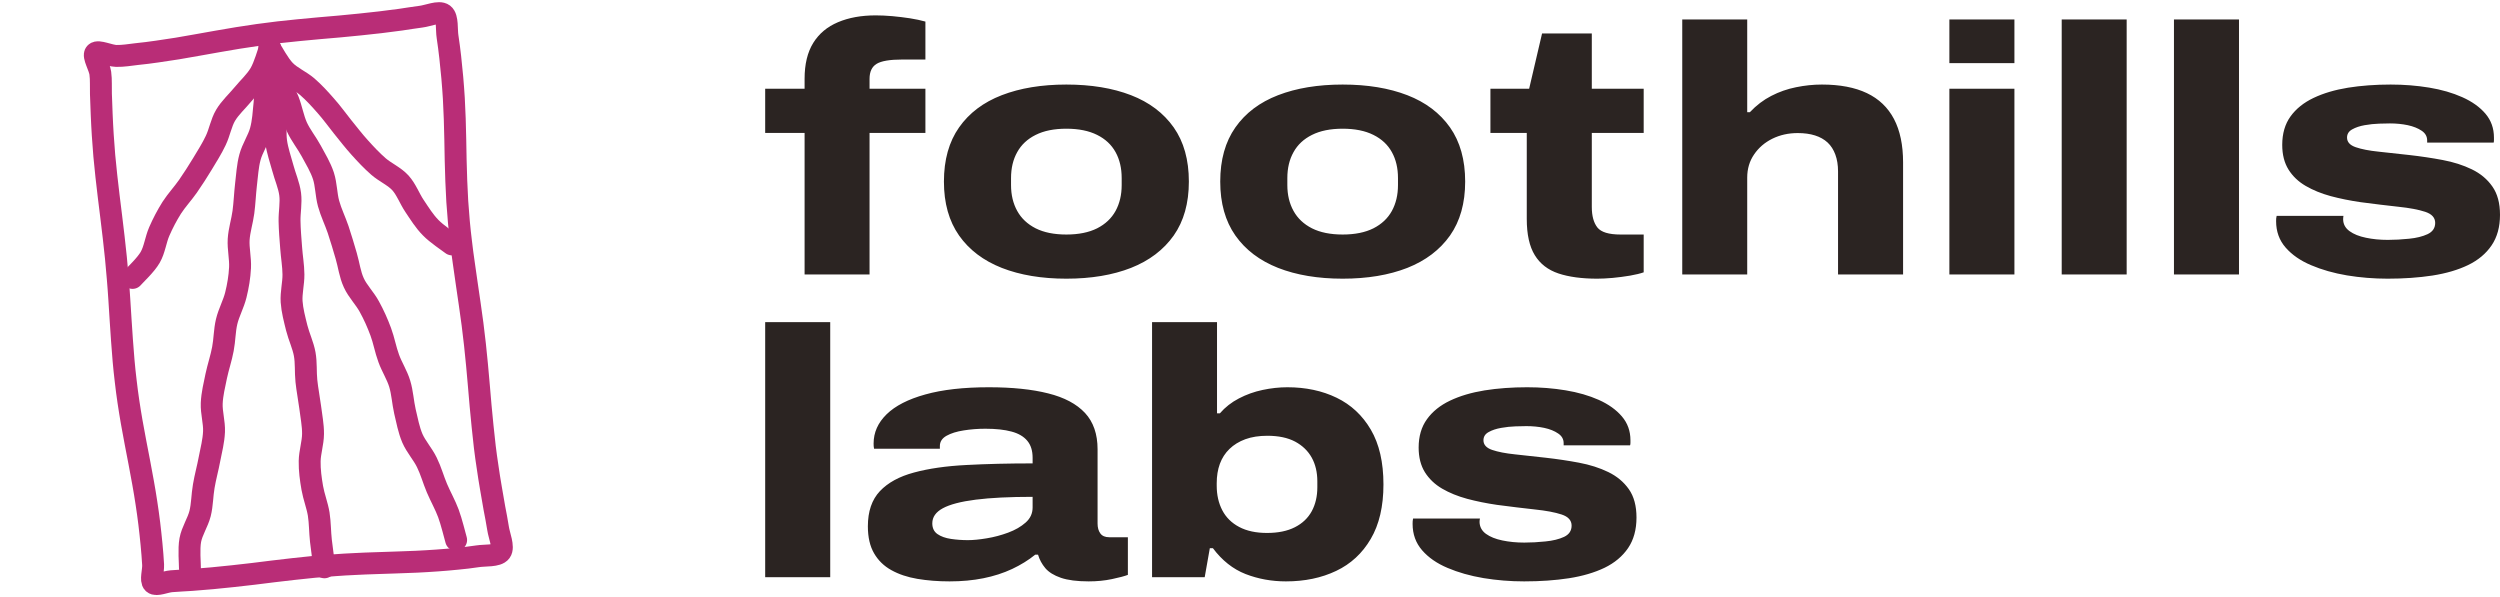
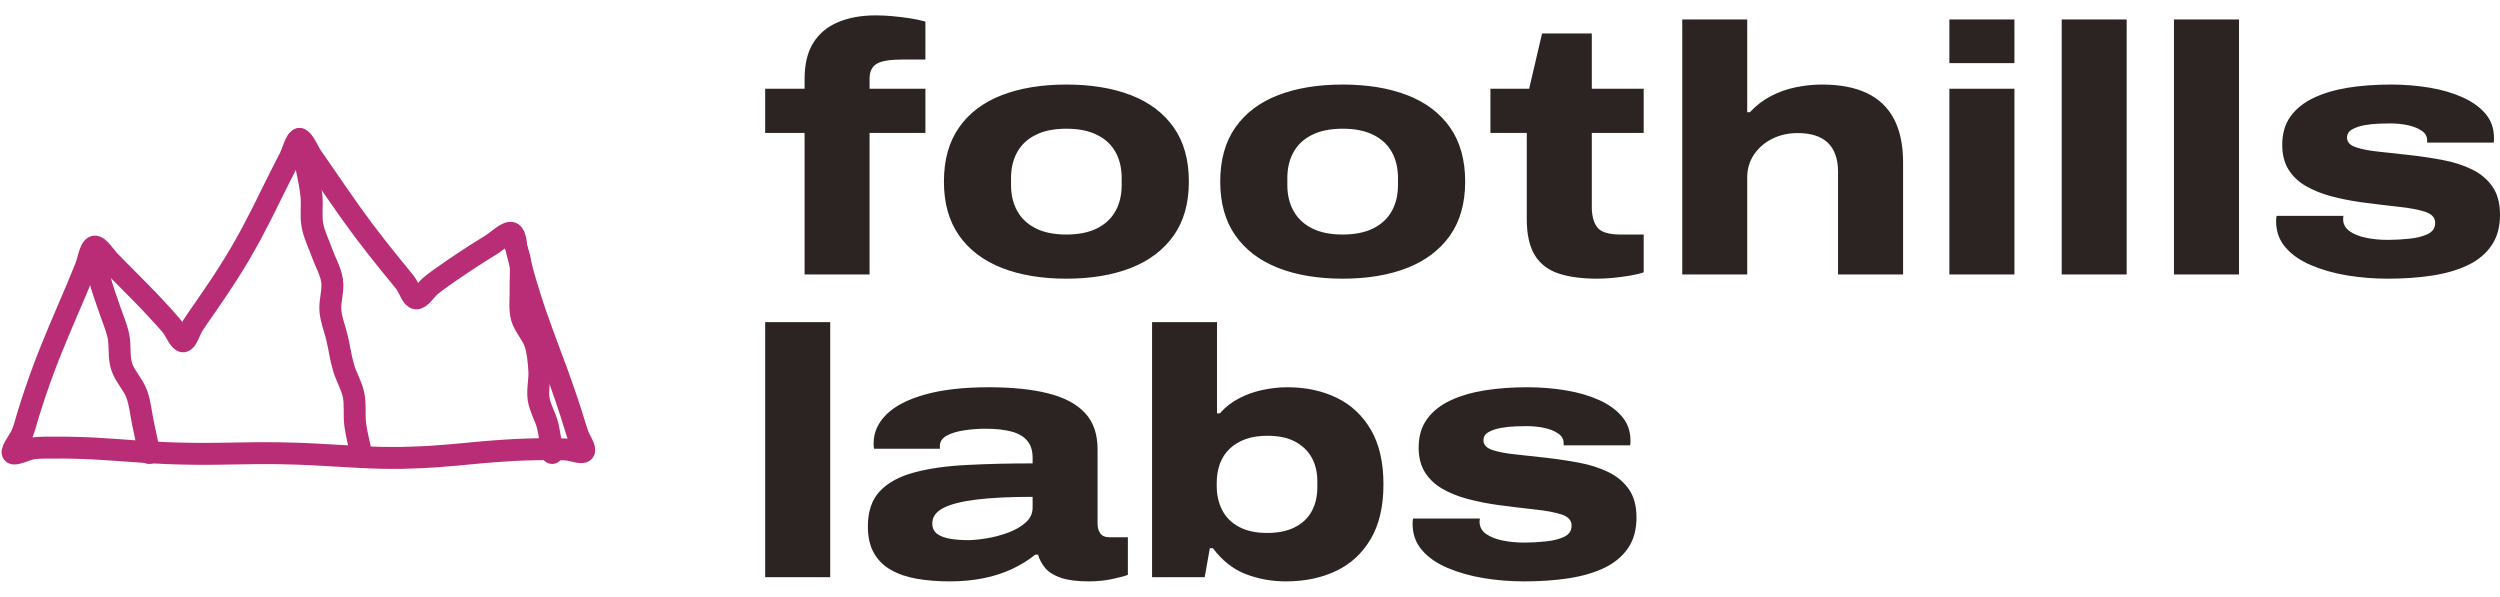
<svg xmlns="http://www.w3.org/2000/svg" viewBox="0 0 326.72 78" width="326.72" height="78" role="img" aria-label="Foothills Labs">
  <g transform="translate(0 0)">
    <g fill="none" stroke="#B92D77" stroke-width="2.864" stroke-linecap="round" stroke-linejoin="round">
-       <path d="M 12.47 6.94 C 12.82 6.56 14.3 7.29 15.2 7.31 C 16.1 7.33 16.98 7.17 17.86 7.07 C 18.75 6.98 19.64 6.87 20.52 6.74 C 21.4 6.62 22.28 6.48 23.17 6.34 C 24.05 6.19 24.93 6.04 25.81 5.88 C 26.69 5.73 27.57 5.57 28.45 5.41 C 29.33 5.26 30.21 5.11 31.09 4.96 C 31.97 4.82 32.86 4.69 33.74 4.56 C 34.62 4.44 35.51 4.32 36.39 4.22 C 37.28 4.12 38.17 4.03 39.05 3.94 C 39.94 3.85 40.83 3.77 41.72 3.69 C 42.61 3.61 43.5 3.54 44.38 3.46 C 45.27 3.37 46.16 3.29 47.05 3.2 C 47.93 3.11 48.82 3.01 49.71 2.91 C 50.59 2.8 51.48 2.69 52.36 2.57 C 53.24 2.44 54.08 2.3 55.01 2.18 C 55.94 2.07 57.37 1.43 57.95 1.87 C 58.53 2.31 58.34 3.87 58.49 4.8 C 58.64 5.74 58.73 6.58 58.84 7.47 C 58.94 8.36 59.03 9.26 59.11 10.15 C 59.19 11.04 59.25 11.94 59.31 12.84 C 59.36 13.73 59.4 14.63 59.43 15.53 C 59.46 16.43 59.48 17.33 59.5 18.23 C 59.52 19.13 59.53 20.03 59.55 20.93 C 59.58 21.83 59.6 22.73 59.63 23.62 C 59.67 24.52 59.71 25.42 59.76 26.32 C 59.82 27.21 59.89 28.11 59.97 29 C 60.05 29.9 60.15 30.79 60.26 31.68 C 60.36 32.57 60.48 33.46 60.61 34.35 C 60.73 35.24 60.86 36.12 60.99 37.01 C 61.12 37.9 61.26 38.79 61.38 39.68 C 61.51 40.56 61.63 41.45 61.75 42.34 C 61.86 43.23 61.97 44.12 62.07 45.02 C 62.17 45.91 62.26 46.8 62.34 47.69 C 62.43 48.59 62.51 49.48 62.58 50.37 C 62.66 51.27 62.73 52.16 62.81 53.05 C 62.9 53.95 62.98 54.84 63.07 55.74 C 63.16 56.63 63.26 57.52 63.36 58.41 C 63.47 59.3 63.59 60.19 63.73 61.08 C 63.85 61.96 64 62.85 64.15 63.74 C 64.29 64.62 64.45 65.51 64.61 66.4 C 64.77 67.28 64.95 68.1 65.09 69.05 C 65.23 70 65.88 71.49 65.43 72.1 C 64.99 72.71 63.37 72.55 62.42 72.7 C 61.48 72.85 60.65 72.93 59.77 73.02 C 58.88 73.11 57.99 73.19 57.1 73.25 C 56.21 73.32 55.32 73.36 54.43 73.41 C 53.53 73.45 52.64 73.48 51.75 73.51 C 50.85 73.54 49.96 73.56 49.07 73.6 C 48.17 73.63 47.28 73.66 46.39 73.71 C 45.5 73.75 44.6 73.8 43.71 73.87 C 42.82 73.93 41.94 74 41.05 74.08 C 40.16 74.17 39.27 74.26 38.39 74.36 C 37.5 74.46 36.61 74.57 35.73 74.67 C 34.84 74.78 33.96 74.89 33.07 75 C 32.19 75.1 31.3 75.21 30.42 75.3 C 29.53 75.4 28.64 75.49 27.75 75.57 C 26.86 75.65 25.98 75.72 25.09 75.79 C 24.2 75.85 23.26 75.89 22.41 75.96 C 21.57 76.03 20.44 76.57 20.04 76.21 C 19.64 75.84 20.05 74.64 20.01 73.79 C 19.97 72.94 19.88 72 19.8 71.11 C 19.71 70.21 19.62 69.32 19.51 68.43 C 19.4 67.54 19.28 66.65 19.14 65.76 C 19.01 64.88 18.86 63.99 18.7 63.1 C 18.55 62.22 18.37 61.33 18.21 60.45 C 18.04 59.56 17.87 58.68 17.7 57.8 C 17.53 56.91 17.37 56.03 17.21 55.14 C 17.06 54.26 16.91 53.37 16.78 52.48 C 16.65 51.59 16.53 50.7 16.43 49.81 C 16.32 48.92 16.23 48.03 16.15 47.14 C 16.07 46.24 16 45.35 15.94 44.45 C 15.87 43.56 15.82 42.66 15.76 41.77 C 15.7 40.87 15.65 39.97 15.59 39.08 C 15.53 38.18 15.47 37.29 15.39 36.39 C 15.32 35.5 15.24 34.6 15.15 33.71 C 15.06 32.82 14.97 31.93 14.86 31.04 C 14.76 30.14 14.65 29.25 14.54 28.36 C 14.43 27.47 14.32 26.58 14.21 25.69 C 14.1 24.8 13.99 23.91 13.9 23.02 C 13.8 22.13 13.71 21.24 13.63 20.34 C 13.56 19.45 13.49 18.55 13.43 17.66 C 13.37 16.76 13.33 15.86 13.29 14.97 C 13.25 14.07 13.22 13.17 13.19 12.27 C 13.16 11.37 13.23 10.46 13.11 9.57 C 12.99 8.68 12.12 7.31 12.47 6.94 Z" />
-       <path d="M 35.08 4.56 C 35.13 5.14 35.28 6.88 35.35 8.05 C 35.42 9.21 35.38 10.39 35.49 11.55 C 35.59 12.71 35.9 13.85 36 15.02 C 36.1 16.18 35.93 17.37 36.09 18.52 C 36.25 19.68 36.65 20.81 36.96 21.95 C 37.26 23.09 37.77 24.21 37.92 25.37 C 38.07 26.52 37.82 27.72 37.84 28.89 C 37.86 30.06 37.96 31.22 38.05 32.39 C 38.13 33.55 38.34 34.7 38.35 35.87 C 38.36 37.04 38.04 38.25 38.11 39.42 C 38.19 40.58 38.5 41.72 38.78 42.86 C 39.07 44.01 39.61 45.12 39.82 46.27 C 40.03 47.42 39.92 48.61 40.04 49.77 C 40.16 50.93 40.39 52.07 40.54 53.23 C 40.68 54.39 40.92 55.54 40.91 56.71 C 40.9 57.88 40.49 59.1 40.47 60.27 C 40.45 61.45 40.61 62.6 40.81 63.76 C 41.01 64.91 41.46 66.03 41.65 67.18 C 41.83 68.34 41.81 69.51 41.94 70.67 C 42.07 71.83 42.32 73.56 42.4 74.14" />
-       <path d="M 35.27 6.3 C 35.05 6.85 34.58 8.6 33.99 9.61 C 33.4 10.62 32.49 11.43 31.74 12.34 C 30.99 13.25 30.08 14.06 29.48 15.07 C 28.89 16.07 28.7 17.32 28.19 18.37 C 27.69 19.43 27.06 20.41 26.46 21.41 C 25.85 22.41 25.23 23.39 24.56 24.35 C 23.89 25.31 23.07 26.18 22.44 27.16 C 21.82 28.15 21.28 29.18 20.81 30.26 C 20.34 31.34 20.21 32.62 19.63 33.63 C 19.05 34.64 17.7 35.88 17.32 36.32" />
-       <path d="M 35.27 6.3 C 35.6 6.79 36.43 8.4 37.24 9.23 C 38.06 10.07 39.25 10.56 40.14 11.32 C 41.03 12.09 41.81 12.95 42.58 13.83 C 43.36 14.7 44.04 15.66 44.77 16.57 C 45.51 17.48 46.22 18.41 47 19.27 C 47.78 20.14 48.58 20.99 49.46 21.76 C 50.35 22.53 51.53 23.03 52.32 23.89 C 53.1 24.75 53.52 25.95 54.18 26.93 C 54.84 27.91 55.46 28.92 56.28 29.75 C 57.09 30.59 58.6 31.57 59.07 31.94" />
-       <path d="M 35.27 6.3 C 35.19 6.9 34.92 8.68 34.8 9.89 C 34.69 11.09 34.7 12.31 34.57 13.51 C 34.45 14.71 34.39 15.92 34.07 17.09 C 33.75 18.26 32.98 19.37 32.67 20.54 C 32.35 21.71 32.3 22.92 32.15 24.12 C 32.01 25.32 31.97 26.53 31.81 27.73 C 31.65 28.92 31.27 30.08 31.19 31.29 C 31.12 32.5 31.43 33.77 31.37 34.98 C 31.31 36.19 31.11 37.38 30.82 38.55 C 30.53 39.73 29.9 40.85 29.62 42.03 C 29.34 43.21 29.36 44.43 29.13 45.61 C 28.91 46.8 28.51 47.96 28.26 49.14 C 28.02 50.32 27.72 51.5 27.67 52.71 C 27.62 53.92 28.02 55.2 27.97 56.41 C 27.92 57.63 27.61 58.8 27.38 59.98 C 27.16 61.17 26.83 62.34 26.63 63.53 C 26.42 64.72 26.44 65.94 26.15 67.11 C 25.85 68.29 25.09 69.39 24.87 70.58 C 24.65 71.76 24.83 73.62 24.82 74.23" />
-       <path d="M 35.27 6.3 C 35.42 6.89 35.75 8.69 36.15 9.83 C 36.55 10.97 37.23 12 37.67 13.12 C 38.11 14.25 38.3 15.47 38.79 16.57 C 39.29 17.67 40.09 18.65 40.67 19.72 C 41.25 20.79 41.89 21.84 42.27 22.99 C 42.64 24.14 42.62 25.43 42.94 26.6 C 43.26 27.77 43.8 28.85 44.19 30 C 44.57 31.14 44.91 32.3 45.25 33.46 C 45.59 34.62 45.73 35.86 46.24 36.96 C 46.74 38.06 47.68 38.99 48.26 40.06 C 48.85 41.12 49.34 42.23 49.76 43.36 C 50.18 44.49 50.38 45.7 50.8 46.83 C 51.21 47.97 51.89 49 52.24 50.16 C 52.59 51.31 52.65 52.58 52.92 53.77 C 53.2 54.95 53.42 56.16 53.89 57.27 C 54.37 58.38 55.25 59.33 55.78 60.42 C 56.32 61.51 56.63 62.68 57.1 63.79 C 57.57 64.9 58.18 65.96 58.6 67.09 C 59.02 68.22 59.44 69.99 59.61 70.57" />
+       <path d="M 1.67 59.2 C 1.43 58.86 2.58 57.49 2.93 56.59 C 3.28 55.7 3.49 54.75 3.79 53.83 C 4.08 52.91 4.37 52 4.68 51.09 C 4.99 50.18 5.31 49.27 5.65 48.37 C 5.98 47.47 6.33 46.57 6.69 45.68 C 7.05 44.79 7.42 43.9 7.79 43.01 C 8.16 42.13 8.55 41.24 8.92 40.36 C 9.3 39.48 9.68 38.59 10.05 37.71 C 10.42 36.82 10.77 35.95 11.15 35.04 C 11.53 34.13 11.78 32.35 12.34 32.23 C 12.9 32.11 13.81 33.64 14.51 34.32 C 15.2 35.01 15.85 35.66 16.51 36.34 C 17.18 37.01 17.85 37.68 18.51 38.36 C 19.17 39.04 19.83 39.72 20.47 40.42 C 21.11 41.12 21.79 41.84 22.37 42.53 C 22.95 43.23 23.46 44.63 23.94 44.61 C 24.43 44.59 24.78 43.18 25.27 42.43 C 25.75 41.69 26.33 40.89 26.86 40.12 C 27.39 39.35 27.92 38.58 28.44 37.8 C 28.96 37.03 29.47 36.25 29.97 35.46 C 30.47 34.67 30.96 33.87 31.43 33.07 C 31.9 32.26 32.35 31.45 32.8 30.63 C 33.24 29.81 33.67 28.98 34.09 28.15 C 34.52 27.32 34.93 26.48 35.34 25.64 C 35.76 24.81 36.17 23.97 36.59 23.13 C 37.01 22.3 37.43 21.46 37.86 20.64 C 38.28 19.81 38.65 18.2 39.14 18.19 C 39.64 18.17 40.25 19.75 40.8 20.55 C 41.36 21.34 41.91 22.14 42.46 22.94 C 43.02 23.74 43.56 24.55 44.12 25.35 C 44.67 26.15 45.23 26.94 45.79 27.73 C 46.36 28.52 46.93 29.31 47.51 30.09 C 48.1 30.86 48.69 31.64 49.29 32.4 C 49.89 33.17 50.5 33.93 51.11 34.68 C 51.72 35.44 52.41 36.23 52.96 36.95 C 53.5 37.67 53.82 38.95 54.39 39 C 54.97 39.04 55.66 37.82 56.42 37.23 C 57.17 36.63 58.07 36.01 58.91 35.43 C 59.75 34.85 60.6 34.28 61.46 33.72 C 62.32 33.16 63.16 32.62 64.06 32.08 C 64.96 31.53 66.25 30.25 66.85 30.44 C 67.46 30.64 67.42 32.34 67.67 33.25 C 67.93 34.16 68.14 35.02 68.39 35.9 C 68.64 36.78 68.9 37.66 69.18 38.53 C 69.45 39.41 69.74 40.28 70.03 41.14 C 70.33 42.01 70.64 42.87 70.96 43.73 C 71.27 44.59 71.6 45.44 71.91 46.3 C 72.23 47.16 72.55 48.02 72.87 48.88 C 73.18 49.74 73.49 50.6 73.78 51.46 C 74.08 52.33 74.37 53.2 74.65 54.07 C 74.93 54.94 75.19 55.87 75.47 56.69 C 75.75 57.51 76.57 58.64 76.31 58.98 C 76.06 59.33 74.79 58.78 73.94 58.74 C 73.1 58.69 72.16 58.7 71.27 58.7 C 70.37 58.71 69.48 58.72 68.59 58.75 C 67.7 58.78 66.8 58.83 65.91 58.89 C 65.02 58.94 64.13 59.02 63.24 59.09 C 62.34 59.17 61.45 59.26 60.56 59.34 C 59.67 59.42 58.77 59.51 57.88 59.57 C 56.99 59.64 56.1 59.71 55.21 59.75 C 54.31 59.79 53.42 59.82 52.53 59.84 C 51.64 59.85 50.74 59.84 49.85 59.83 C 48.96 59.81 48.07 59.77 47.17 59.73 C 46.28 59.69 45.39 59.63 44.5 59.58 C 43.61 59.53 42.71 59.47 41.82 59.43 C 40.93 59.38 40.04 59.33 39.14 59.3 C 38.25 59.27 37.36 59.25 36.47 59.23 C 35.57 59.22 34.68 59.22 33.79 59.22 C 32.9 59.23 32.01 59.25 31.11 59.26 C 30.22 59.27 29.33 59.29 28.44 59.3 C 27.54 59.31 26.65 59.32 25.76 59.31 C 24.87 59.3 23.97 59.29 23.08 59.26 C 22.19 59.24 21.3 59.2 20.41 59.15 C 19.51 59.11 18.62 59.05 17.73 58.98 C 16.84 58.93 15.94 58.85 15.05 58.79 C 14.16 58.73 13.27 58.67 12.37 58.62 C 11.48 58.58 10.59 58.53 9.7 58.52 C 8.81 58.49 7.91 58.49 7.02 58.5 C 6.13 58.51 5.24 58.47 4.34 58.59 C 3.45 58.71 1.9 59.53 1.67 59.2 Z" />
+       <path d="M 12.37 32.43 C 12.48 33.08 12.71 35.07 13.02 36.35 C 13.32 37.64 13.81 38.87 14.22 40.13 C 14.63 41.38 15.19 42.6 15.47 43.89 C 15.75 45.18 15.49 46.61 15.89 47.87 C 16.28 49.13 17.39 50.21 17.85 51.45 C 18.32 52.69 18.41 54.03 18.69 55.32 C 18.97 56.61 19.38 58.55 19.51 59.2" />
+       <path d="M 39.14 18.15 C 39.29 18.77 39.79 20.61 40.05 21.85 C 40.31 23.09 40.57 24.33 40.7 25.59 C 40.83 26.86 40.6 28.19 40.83 29.44 C 41.06 30.69 41.66 31.86 42.09 33.07 C 42.52 34.28 43.22 35.43 43.4 36.69 C 43.59 37.94 43.07 39.34 43.18 40.61 C 43.29 41.87 43.8 43.07 44.08 44.3 C 44.37 45.54 44.53 46.8 44.89 48.02 C 45.24 49.24 45.96 50.39 46.21 51.64 C 46.47 52.88 46.26 54.21 46.42 55.47 C 46.58 56.73 47.05 58.57 47.17 59.2" />
+       <path d="M 66.8 30.64 C 67 31.22 67.77 32.92 67.97 34.12 C 68.17 35.31 68 36.58 68.03 37.8 C 68.07 39.03 67.87 40.29 68.18 41.47 C 68.5 42.64 69.54 43.68 69.93 44.83 C 70.31 46 70.4 47.21 70.48 48.43 C 70.56 49.64 70.21 50.94 70.39 52.14 C 70.57 53.33 71.27 54.44 71.57 55.61 C 71.86 56.79 72.06 58.6 72.16 59.2" />
    </g>
  </g>
  <g fill="#2B2422" transform="translate(99.51 35.87)">
    <path d="M5.64 0V-18.5H0.49V-24.27H5.64V-25.58Q5.64 -28.43 6.77 -30.26Q7.91 -32.09 10.01 -32.97Q12.11 -33.86 14.93 -33.86Q15.92 -33.86 17.1 -33.76Q18.28 -33.65 19.41 -33.48Q20.54 -33.3 21.43 -33.05V-28.09H18.4Q15.98 -28.09 15.06 -27.53Q14.13 -26.97 14.13 -25.57V-24.27H21.43V-18.5H14.13V0Z M39.85 0.55Q35.01 0.55 31.41 -0.86Q27.81 -2.28 25.83 -5.09Q23.85 -7.91 23.85 -12.14Q23.85 -16.4 25.83 -19.22Q27.81 -22.04 31.41 -23.43Q35.01 -24.82 39.85 -24.82Q44.7 -24.82 48.3 -23.43Q51.89 -22.04 53.88 -19.22Q55.86 -16.4 55.86 -12.14Q55.86 -7.91 53.88 -5.09Q51.89 -2.28 48.3 -0.86Q44.7 0.55 39.85 0.55ZM39.85 -5.22Q42.25 -5.22 43.87 -6.03Q45.48 -6.85 46.28 -8.3Q47.08 -9.76 47.08 -11.68V-12.6Q47.08 -14.55 46.28 -15.99Q45.48 -17.44 43.87 -18.24Q42.25 -19.05 39.85 -19.05Q37.45 -19.05 35.84 -18.24Q34.23 -17.44 33.43 -15.99Q32.62 -14.55 32.62 -12.6V-11.68Q32.62 -9.76 33.43 -8.3Q34.23 -6.85 35.84 -6.03Q37.45 -5.22 39.85 -5.22Z M75.96 0.55Q71.12 0.55 67.52 -0.86Q63.92 -2.28 61.94 -5.09Q59.96 -7.91 59.96 -12.14Q59.96 -16.4 61.94 -19.22Q63.92 -22.04 67.52 -23.43Q71.12 -24.82 75.96 -24.82Q80.81 -24.82 84.41 -23.43Q88 -22.04 89.99 -19.22Q91.97 -16.4 91.97 -12.14Q91.97 -7.91 89.99 -5.09Q88 -2.28 84.41 -0.86Q80.81 0.55 75.96 0.55ZM75.96 -5.22Q78.36 -5.22 79.98 -6.03Q81.59 -6.85 82.39 -8.3Q83.19 -9.76 83.19 -11.68V-12.6Q83.19 -14.55 82.39 -15.99Q81.59 -17.44 79.98 -18.24Q78.36 -19.05 75.96 -19.05Q73.56 -19.05 71.95 -18.24Q70.34 -17.44 69.54 -15.99Q68.73 -14.55 68.73 -12.6V-11.68Q68.73 -9.76 69.54 -8.3Q70.34 -6.85 71.95 -6.03Q73.56 -5.22 75.96 -5.22Z M109.24 0.55Q106.22 0.55 104.17 -0.13Q102.11 -0.82 101.07 -2.52Q100.02 -4.22 100.02 -7.26V-18.5H95.27V-24.27H100.33L102.02 -31.5H108.52V-24.27H115.3V-18.5H108.52V-8.82Q108.52 -7.07 109.25 -6.14Q109.98 -5.22 112.27 -5.22H115.3V-0.28Q114.65 -0.05 113.53 0.15Q112.4 0.34 111.24 0.45Q110.07 0.55 109.24 0.55Z M120.34 0V-33.33H128.83V-21.21H129.18Q130.44 -22.55 131.98 -23.34Q133.51 -24.13 135.21 -24.47Q136.91 -24.82 138.59 -24.82Q142.12 -24.82 144.47 -23.7Q146.82 -22.58 148.01 -20.32Q149.2 -18.05 149.2 -14.65V0H140.7V-13.47Q140.7 -14.71 140.35 -15.66Q140 -16.62 139.34 -17.24Q138.67 -17.86 137.69 -18.17Q136.71 -18.48 135.43 -18.48Q133.61 -18.48 132.11 -17.74Q130.62 -17 129.73 -15.69Q128.83 -14.38 128.83 -12.66V0Z M155.25 -27.62V-33.33H163.75V-27.62ZM155.25 0V-24.27H163.75V0Z M169.93 0V-33.33H178.42V0Z M184.6 0V-33.33H193.1V0Z M212.53 0.55Q209.81 0.55 207.21 0.12Q204.61 -0.32 202.53 -1.21Q200.44 -2.09 199.19 -3.52Q197.95 -4.95 197.95 -6.96Q197.95 -7.14 197.96 -7.31Q197.97 -7.48 198.02 -7.66H206.75Q206.73 -7.54 206.72 -7.42Q206.71 -7.29 206.71 -7.2Q206.73 -6.25 207.55 -5.66Q208.36 -5.07 209.69 -4.8Q211.01 -4.52 212.55 -4.52Q213.87 -4.52 215.32 -4.67Q216.76 -4.81 217.75 -5.27Q218.74 -5.74 218.74 -6.74Q218.74 -7.76 217.43 -8.19Q216.13 -8.62 213.92 -8.85Q211.72 -9.09 208.98 -9.45Q206.92 -9.75 205.08 -10.24Q203.25 -10.74 201.82 -11.57Q200.39 -12.4 199.57 -13.71Q198.75 -15.03 198.75 -16.94Q198.75 -19.15 199.83 -20.65Q200.91 -22.15 202.84 -23.07Q204.77 -23.99 207.35 -24.41Q209.93 -24.82 212.92 -24.82Q215.54 -24.82 217.96 -24.42Q220.38 -24.02 222.28 -23.17Q224.19 -22.32 225.31 -21.01Q226.42 -19.7 226.42 -17.89Q226.42 -17.73 226.42 -17.55Q226.42 -17.36 226.38 -17.23H217.69V-17.51Q217.69 -18.3 216.98 -18.78Q216.26 -19.27 215.16 -19.51Q214.06 -19.74 212.83 -19.74Q212.35 -19.74 211.42 -19.71Q210.49 -19.68 209.52 -19.51Q208.56 -19.34 207.89 -18.96Q207.22 -18.59 207.22 -17.89Q207.22 -17.02 208.36 -16.63Q209.49 -16.24 211.34 -16.05Q213.19 -15.86 215.36 -15.61Q217.58 -15.36 219.71 -14.96Q221.84 -14.56 223.53 -13.74Q225.22 -12.92 226.21 -11.5Q227.21 -10.08 227.21 -7.8Q227.21 -5.42 226.11 -3.8Q225.02 -2.19 223.04 -1.23Q221.07 -0.28 218.38 0.14Q215.7 0.55 212.53 0.55Z" />
  </g>
  <g fill="#2B2422" transform="translate(97.01 75.43)">
    <path d="M2.99 0V-33.33H11.49V0Z M27.09 0.55Q24.83 0.55 22.88 0.22Q20.93 -0.11 19.48 -0.92Q18.03 -1.72 17.22 -3.12Q16.41 -4.51 16.41 -6.65Q16.41 -9.57 17.98 -11.24Q19.56 -12.91 22.45 -13.68Q25.34 -14.46 29.28 -14.66Q33.21 -14.87 37.94 -14.87V-15.61Q37.94 -17 37.24 -17.83Q36.54 -18.67 35.18 -19.03Q33.82 -19.4 31.77 -19.4Q30.3 -19.4 28.93 -19.18Q27.57 -18.97 26.69 -18.48Q25.82 -17.99 25.82 -17.14V-16.79H17.22Q17.18 -16.97 17.17 -17.12Q17.16 -17.26 17.16 -17.47Q17.16 -19.63 18.86 -21.29Q20.56 -22.95 23.92 -23.88Q27.27 -24.82 32.22 -24.82Q36.8 -24.82 39.97 -24.02Q43.14 -23.23 44.79 -21.46Q46.43 -19.69 46.43 -16.71V-7.01Q46.43 -6.21 46.79 -5.72Q47.15 -5.22 47.95 -5.22H50.39V-0.3Q49.73 -0.05 48.31 0.25Q46.89 0.55 45.27 0.55Q43 0.55 41.63 0.08Q40.27 -0.39 39.6 -1.18Q38.93 -1.98 38.65 -2.94H38.28Q36.96 -1.87 35.26 -1.07Q33.55 -0.27 31.51 0.14Q29.47 0.55 27.09 0.55ZM29.48 -4.84Q30.53 -4.84 31.95 -5.08Q33.36 -5.31 34.74 -5.82Q36.12 -6.33 37.03 -7.14Q37.94 -7.94 37.94 -9.11V-10.5Q33.41 -10.5 30.5 -10.13Q27.6 -9.76 26.21 -9.01Q24.83 -8.26 24.83 -7.04Q24.83 -6.1 25.51 -5.63Q26.19 -5.16 27.27 -5Q28.35 -4.84 29.48 -4.84Z M71.04 0.55Q68.25 0.55 65.77 -0.41Q63.3 -1.38 61.5 -3.79H61.1L60.43 0H53.55V-33.33H62.04V-21.41H62.41Q63.45 -22.61 64.9 -23.36Q66.35 -24.12 68 -24.47Q69.65 -24.82 71.23 -24.82Q74.84 -24.82 77.67 -23.45Q80.5 -22.08 82.14 -19.28Q83.79 -16.47 83.79 -12.12Q83.79 -7.82 82.13 -5Q80.48 -2.18 77.61 -0.82Q74.74 0.55 71.04 0.55ZM68.58 -5.78Q70.75 -5.78 72.22 -6.53Q73.68 -7.27 74.42 -8.62Q75.15 -9.97 75.15 -11.75V-12.52Q75.15 -14.3 74.42 -15.62Q73.68 -16.95 72.24 -17.72Q70.8 -18.48 68.62 -18.48Q66.98 -18.48 65.74 -18.03Q64.5 -17.57 63.67 -16.76Q62.83 -15.95 62.41 -14.81Q62 -13.68 62 -12.28V-11.96Q62 -10.14 62.73 -8.74Q63.46 -7.34 64.94 -6.56Q66.41 -5.78 68.58 -5.78Z M102.18 0.55Q99.46 0.55 96.86 0.12Q94.26 -0.32 92.17 -1.21Q90.08 -2.09 88.84 -3.52Q87.6 -4.95 87.6 -6.96Q87.6 -7.14 87.61 -7.31Q87.62 -7.48 87.66 -7.66H96.4Q96.37 -7.54 96.36 -7.42Q96.35 -7.29 96.35 -7.2Q96.38 -6.25 97.19 -5.66Q98.01 -5.07 99.33 -4.8Q100.66 -4.52 102.2 -4.52Q103.52 -4.52 104.96 -4.67Q106.41 -4.81 107.4 -5.27Q108.38 -5.74 108.38 -6.74Q108.38 -7.76 107.08 -8.19Q105.78 -8.62 103.57 -8.85Q101.37 -9.09 98.63 -9.45Q96.57 -9.75 94.73 -10.24Q92.89 -10.74 91.46 -11.57Q90.04 -12.4 89.21 -13.71Q88.39 -15.03 88.39 -16.94Q88.39 -19.15 89.48 -20.65Q90.56 -22.15 92.49 -23.07Q94.42 -23.99 97 -24.41Q99.58 -24.82 102.57 -24.82Q105.19 -24.82 107.6 -24.42Q110.02 -24.02 111.93 -23.17Q113.83 -22.32 114.95 -21.01Q116.07 -19.7 116.07 -17.89Q116.07 -17.73 116.07 -17.55Q116.07 -17.36 116.02 -17.23H107.34V-17.51Q107.34 -18.3 106.62 -18.78Q105.91 -19.27 104.81 -19.51Q103.71 -19.74 102.47 -19.74Q101.99 -19.74 101.06 -19.71Q100.13 -19.68 99.17 -19.51Q98.2 -19.34 97.53 -18.96Q96.86 -18.59 96.86 -17.89Q96.86 -17.02 98 -16.63Q99.14 -16.24 100.99 -16.05Q102.84 -15.86 105 -15.61Q107.22 -15.36 109.35 -14.96Q111.48 -14.56 113.17 -13.74Q114.86 -12.92 115.86 -11.5Q116.86 -10.08 116.86 -7.8Q116.86 -5.42 115.76 -3.8Q114.66 -2.19 112.69 -1.23Q110.71 -0.28 108.03 0.14Q105.35 0.55 102.18 0.55Z" />
  </g>
</svg>
